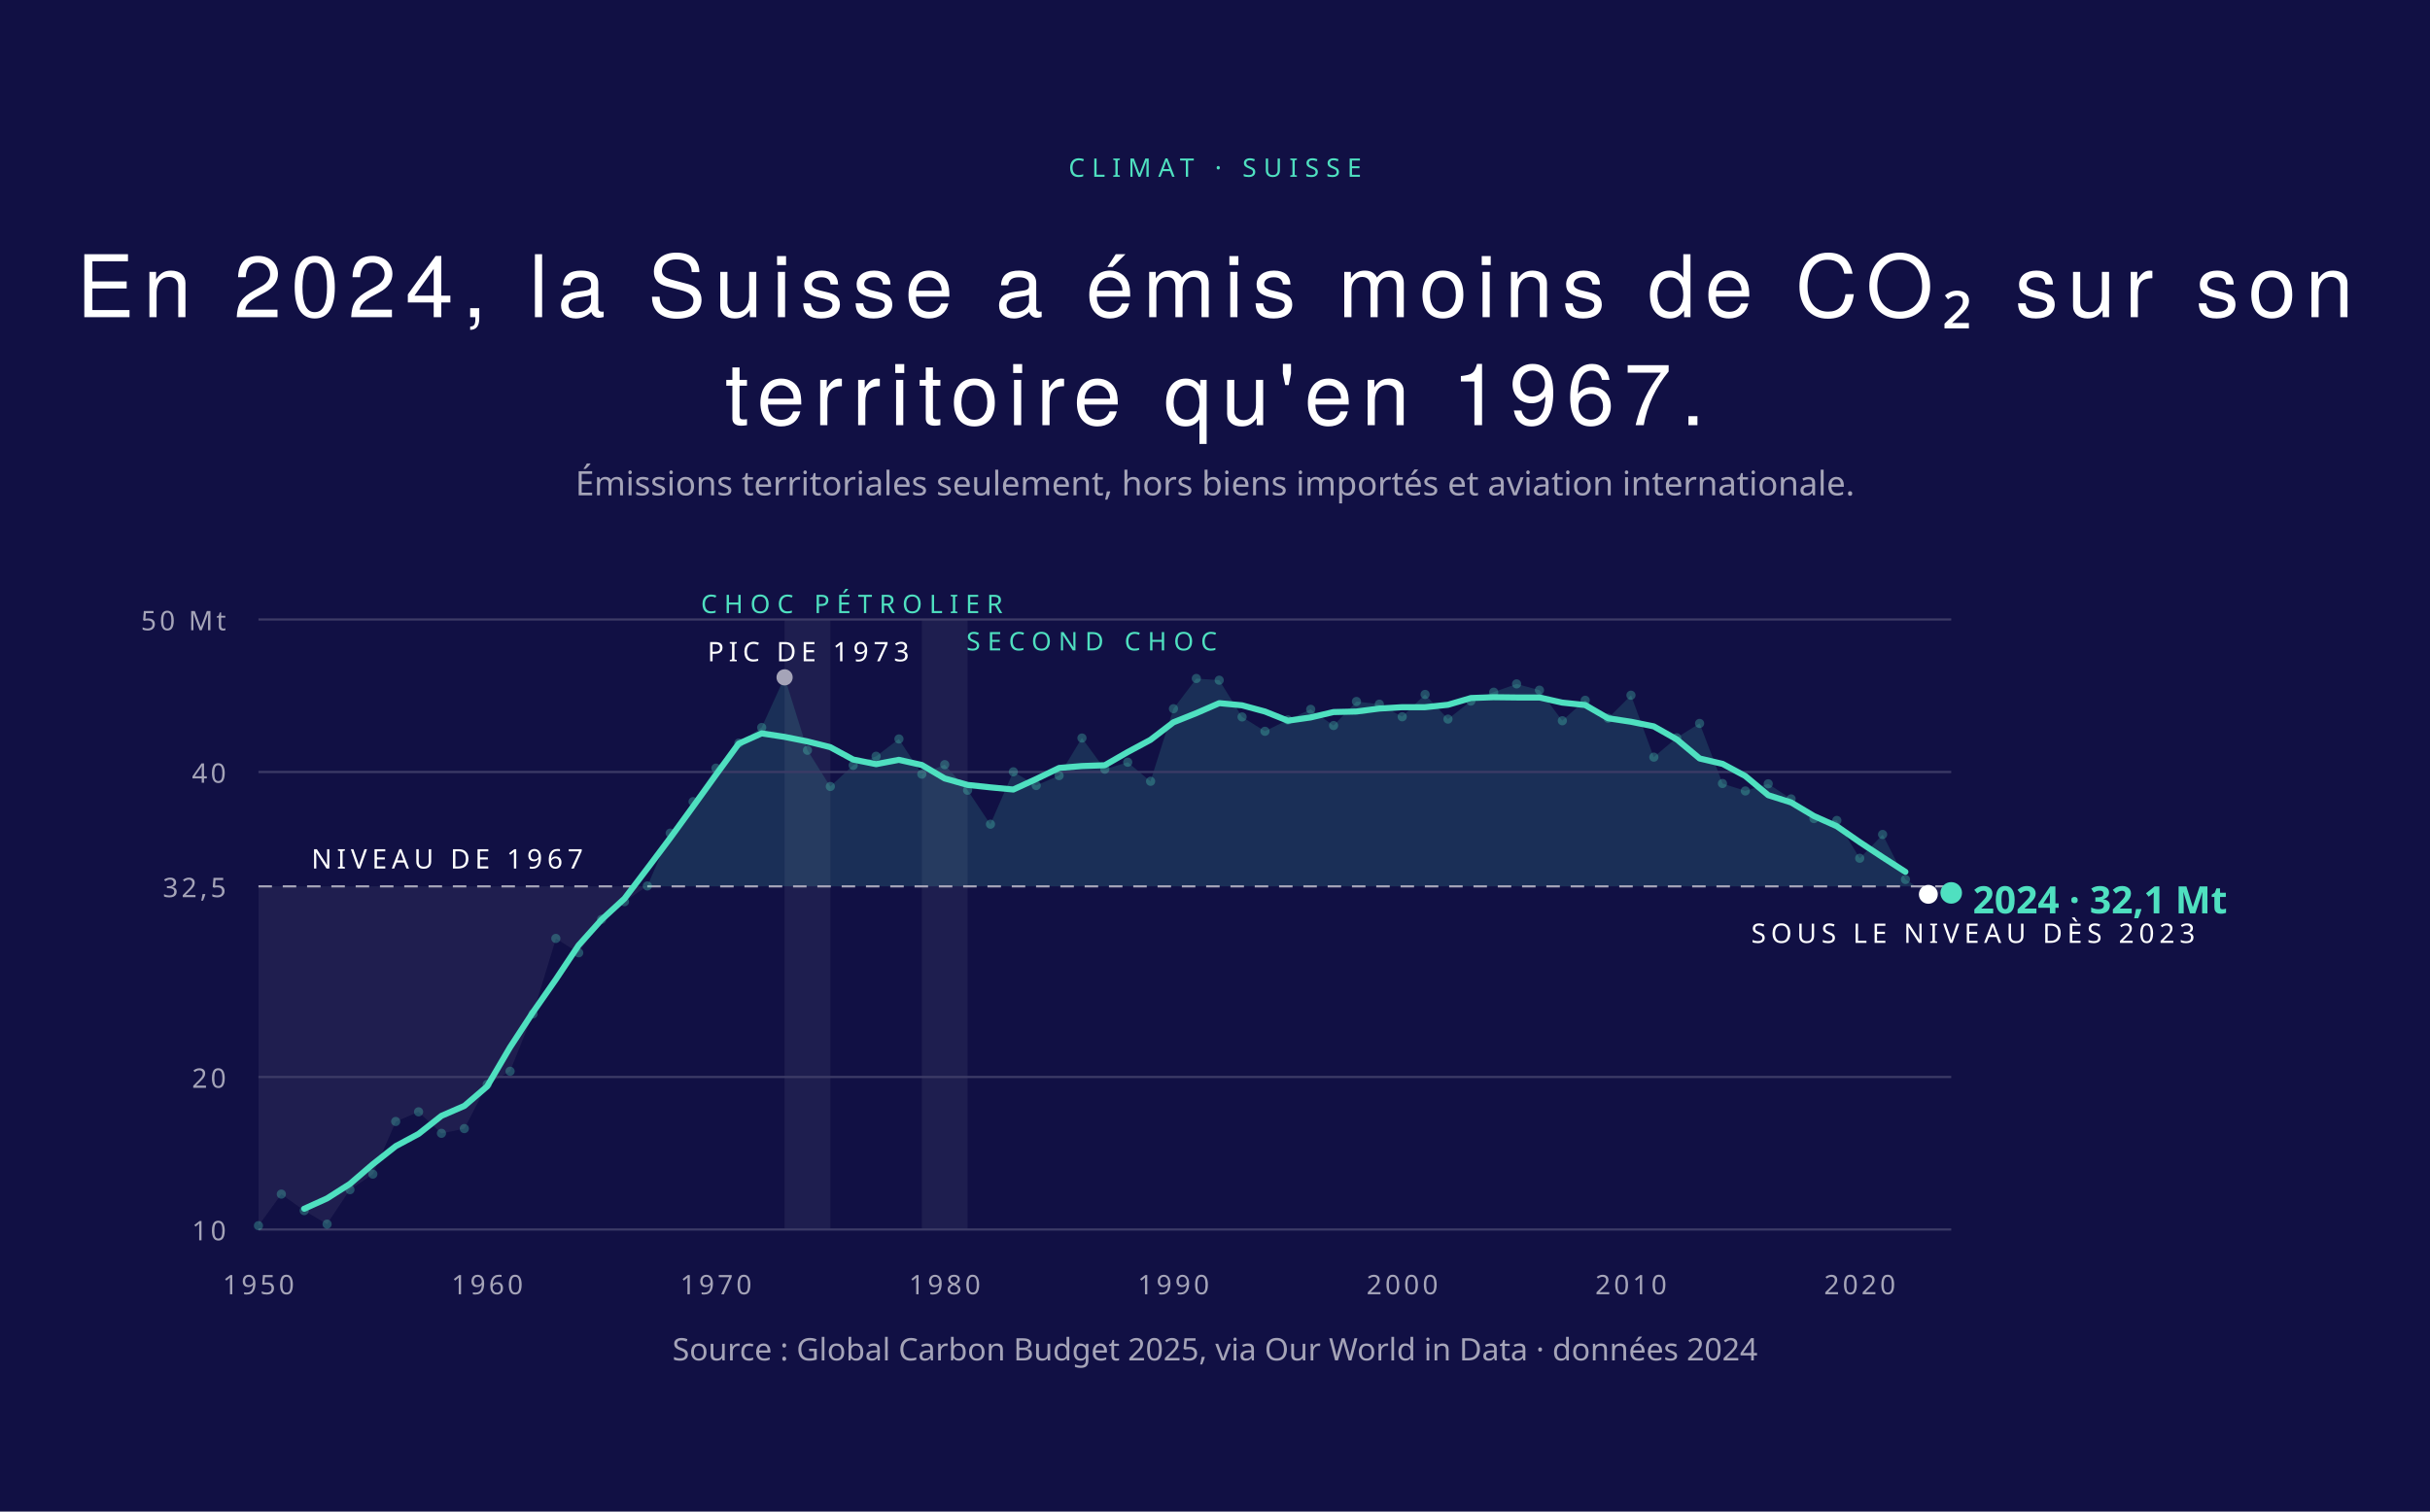
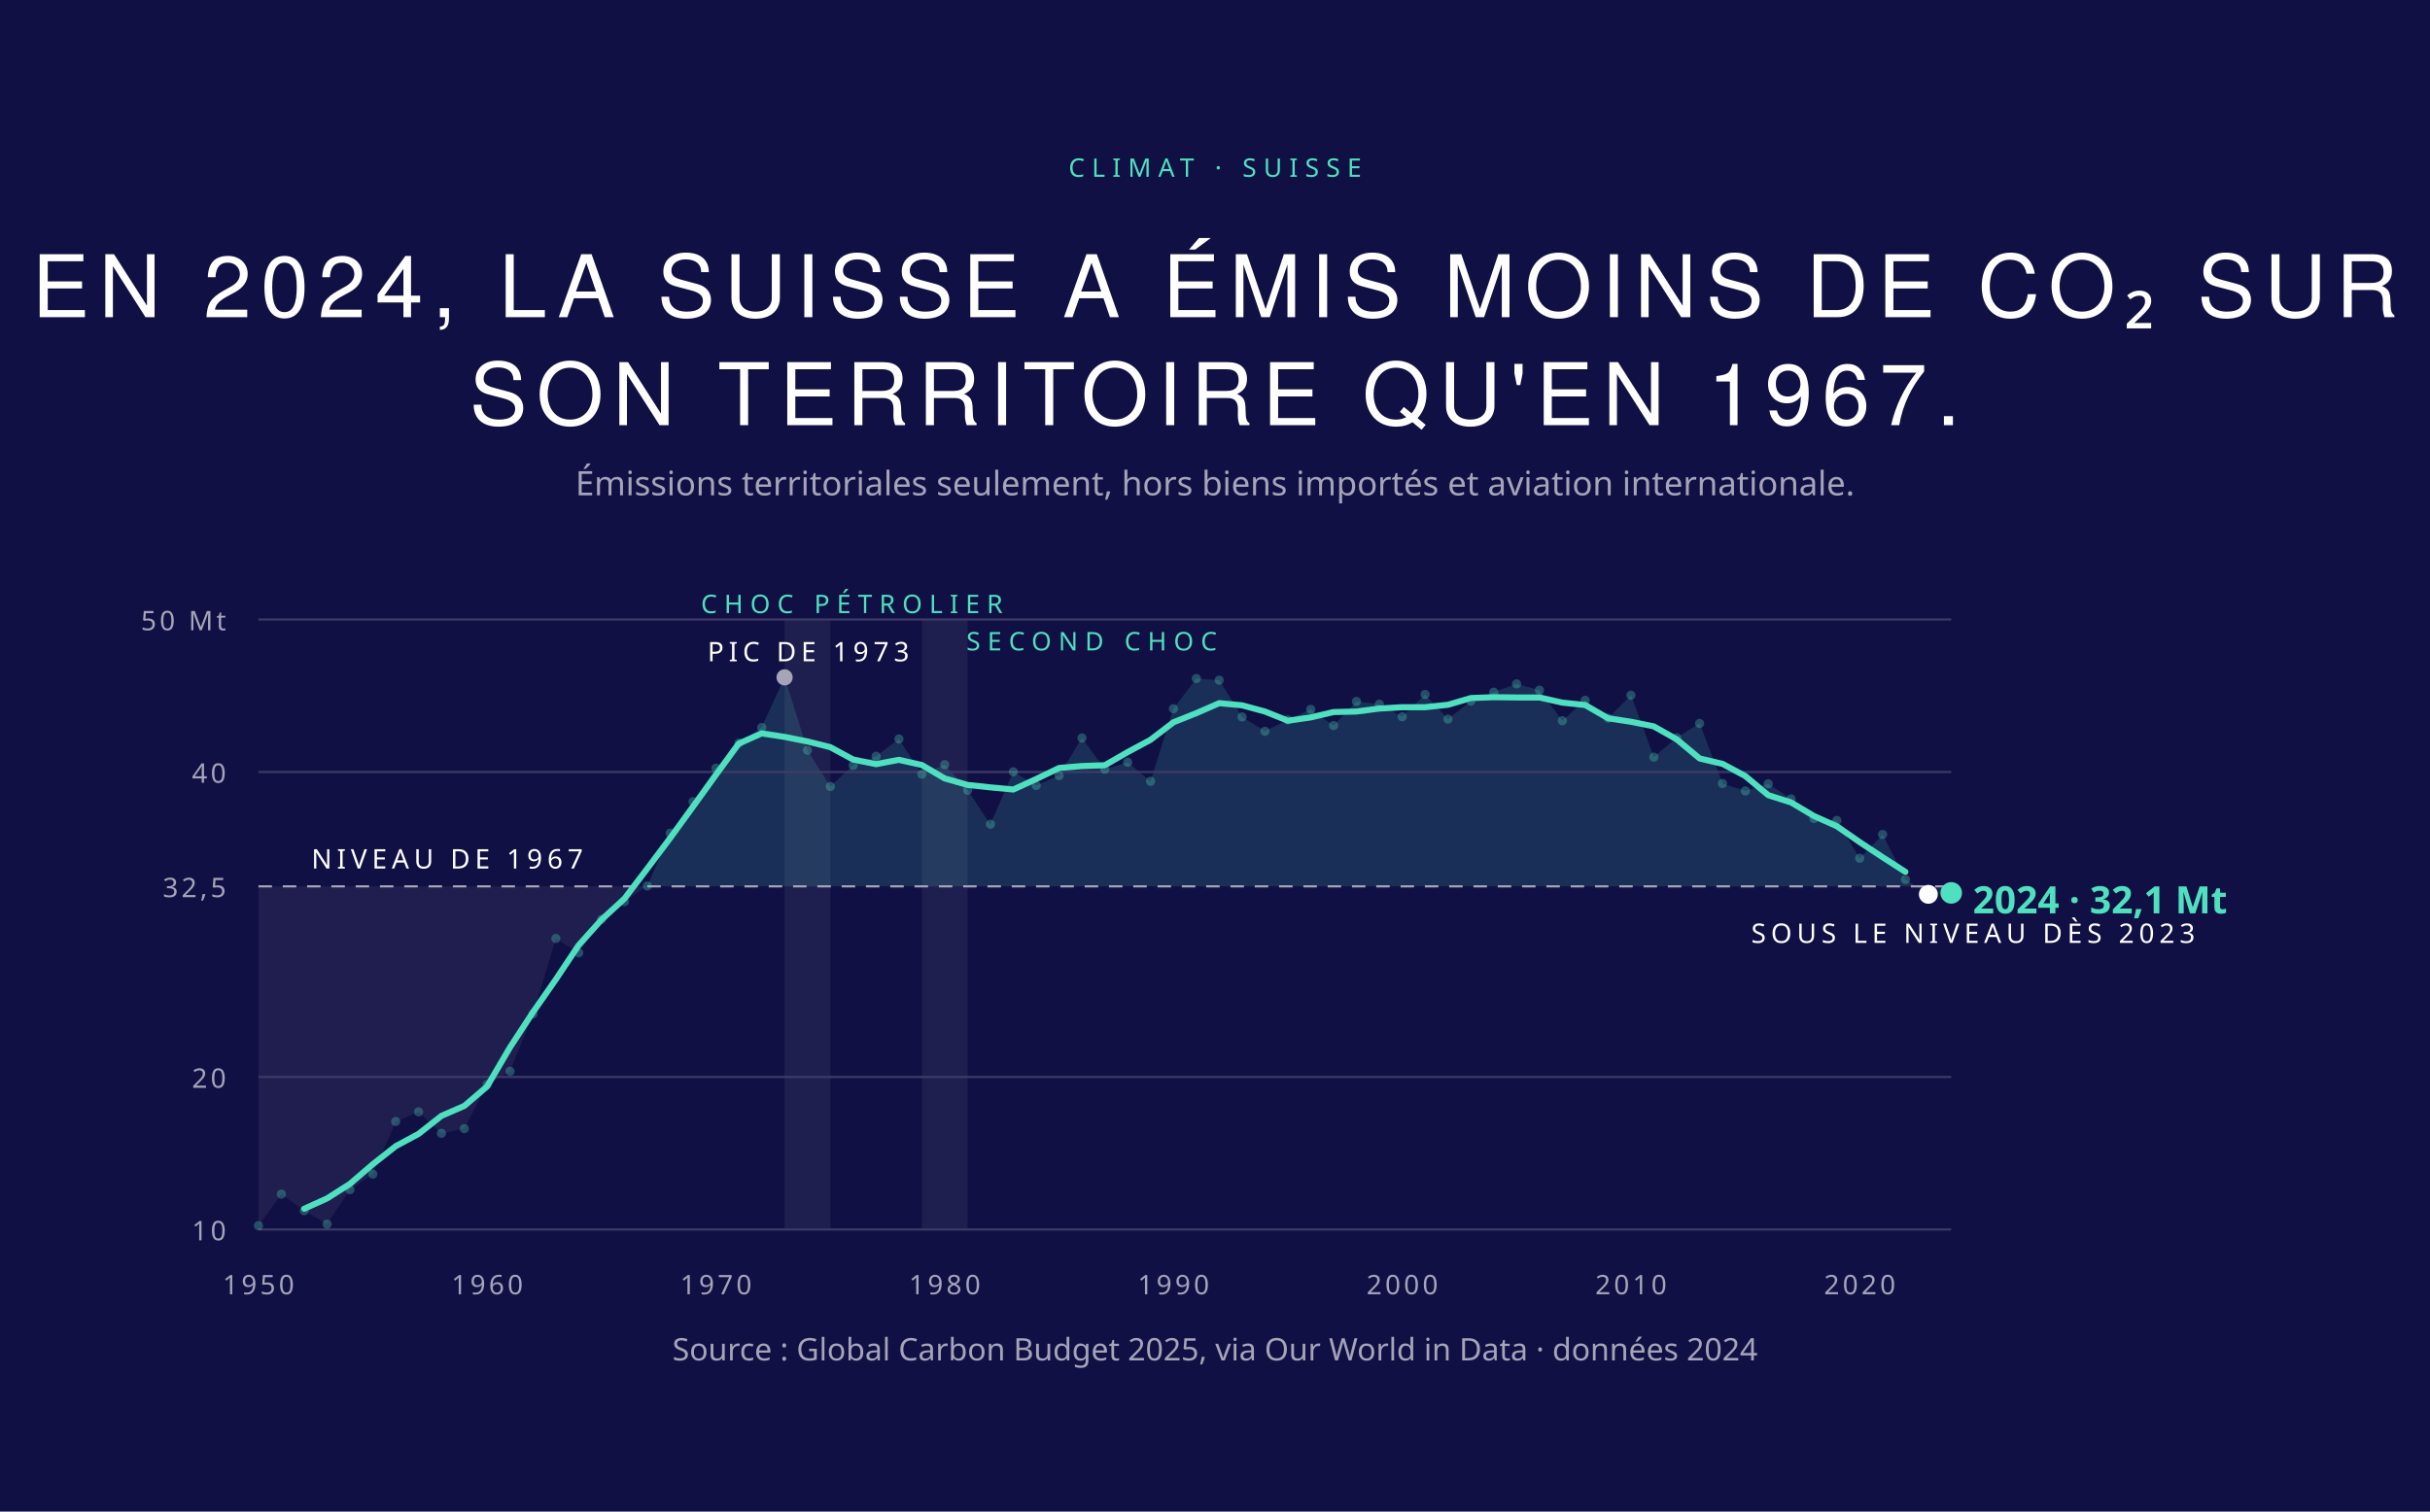
<svg xmlns="http://www.w3.org/2000/svg" width="900" height="560" viewBox="0 0 900 560" role="img">
  <defs>
    <clipPath id="above-ref">
      <rect x="95.725" y="229.5" width="626.949" height="98.875" />
    </clipPath>
    <clipPath id="below-ref">
      <rect x="95.725" y="328.375" width="626.949" height="127.125" />
    </clipPath>
  </defs>
  <rect x="0" y="0" width="900" height="560" fill="#111044" />
  <text x="450" y="65.5" fill="#4FE0C0" font-family="Futura" font-size="9.5" font-weight="500" letter-spacing="2.6" text-anchor="middle">CLIMAT · SUISSE</text>
-   <text x="450" y="117.5" fill="#FFFFFF" font-family="Helvetica Neue" font-size="32" font-weight="400" font-style="normal" letter-spacing="3.4" text-anchor="middle">En 2024, la Suisse a émis moins de CO₂ sur son</text>
-   <text x="450" y="157.5" fill="#FFFFFF" font-family="Helvetica Neue" font-size="32" font-weight="400" font-style="normal" letter-spacing="3.4" text-anchor="middle">territoire qu'en 1967.</text>
+   <text x="450" y="117.5" fill="#FFFFFF" font-family="Helvetica Neue" font-size="32" font-weight="400" font-style="normal" letter-spacing="3.4" text-anchor="middle">EN 2024, LA SUISSE A ÉMIS MOINS DE CO₂ SUR</text>
+   <text x="450" y="157.5" fill="#FFFFFF" font-family="Helvetica Neue" font-size="32" font-weight="400" font-style="normal" letter-spacing="3.4" text-anchor="middle">SON TERRITOIRE QU'EN 1967.</text>
  <text x="450" y="183.5" fill="#a5a4b8" font-family="Avenir Next" font-size="12.5" font-weight="400" font-style="normal" text-anchor="middle">Émissions territoriales seulement, hors biens importés et aviation internationale.</text>
  <text x="450" y="504" fill="#a5a4b8" font-family="Avenir Next" font-size="11.5" font-weight="400" font-style="normal" text-anchor="middle">Source : Global Carbon Budget 2025, via Our World in Data · données 2024</text>
  <rect x="290.587" y="229.5" width="16.945" height="226" fill="#a5a4b8" opacity="0.09" />
  <rect x="341.421" y="229.5" width="16.945" height="226" fill="#a5a4b8" opacity="0.09" />
  <g>
    <path d="M95.7,454.1L104.2,442.4L112.7,448.5L121.1,453.5L129.6,440.7L138.1,435L146.6,415.5L155,411.9L163.5,419.9L172,418.1L180.4,401.8L188.9,396.9L197.4,375.6L205.9,347.7L214.3,353L222.8,340.6L231.3,334L239.8,328.2L248.2,308.7L256.7,297L265.2,284.6L273.6,275.3L282.1,269.5L290.6,250.9L299.1,278L307.5,291.4L316,283.5L324.5,280.2L332.9,273.8L341.4,286.8L349.9,283.3L358.4,292.8L366.8,305.4L375.3,285.9L383.8,291L392.3,287.3L400.7,273.4L409.2,285L417.7,282.4L426.1,289.5L434.6,262.6L443.1,251.4L451.6,252L460,265.6L468.5,270.9L477,266.7L485.4,262.8L493.9,268.8L502.4,259.9L510.9,260.9L519.3,265.5L527.8,257.3L536.3,266.4L544.8,259.7L553.2,256.4L561.7,253.4L570.2,255.7L578.6,267L587.1,259.4L595.6,266.1L604.1,257.6L612.5,280.5L621,273.3L629.5,268L638,290.3L646.4,293L654.9,290.4L663.4,296L671.8,303.3L680.3,304L688.8,318L697.3,309.2L705.7,325.8L714.2,331.3L722.7,330.8L722.7,328.4L714.2,328.4L705.7,328.4L697.3,328.4L688.8,328.4L680.3,328.4L671.8,328.4L663.4,328.4L654.9,328.4L646.4,328.4L638,328.4L629.5,328.4L621,328.4L612.5,328.4L604.1,328.4L595.6,328.4L587.1,328.4L578.6,328.4L570.2,328.4L561.7,328.4L553.2,328.4L544.8,328.4L536.3,328.4L527.8,328.4L519.3,328.4L510.9,328.4L502.4,328.4L493.9,328.4L485.4,328.4L477,328.4L468.5,328.4L460,328.4L451.6,328.4L443.1,328.4L434.6,328.4L426.1,328.4L417.7,328.4L409.2,328.4L400.7,328.4L392.3,328.4L383.8,328.4L375.3,328.4L366.8,328.4L358.4,328.4L349.9,328.4L341.4,328.4L332.9,328.4L324.5,328.4L316,328.4L307.5,328.4L299.1,328.4L290.6,328.4L282.1,328.4L273.6,328.4L265.2,328.4L256.7,328.4L248.2,328.4L239.8,328.4L231.3,328.4L222.8,328.4L214.3,328.4L205.9,328.4L197.4,328.4L188.9,328.4L180.4,328.4L172,328.4L163.5,328.4L155,328.4L146.6,328.4L138.1,328.4L129.6,328.4L121.1,328.4L112.7,328.4L104.2,328.4L95.7,328.4Z" fill="#4FE0C0" opacity="0.15" clip-path="url(#above-ref)" />
    <path d="M95.7,454.1L104.2,442.4L112.7,448.5L121.1,453.5L129.6,440.7L138.1,435L146.6,415.5L155,411.9L163.5,419.9L172,418.1L180.4,401.8L188.9,396.9L197.4,375.6L205.9,347.7L214.3,353L222.8,340.6L231.3,334L239.8,328.2L248.2,308.7L256.7,297L265.2,284.6L273.6,275.3L282.1,269.5L290.6,250.9L299.1,278L307.5,291.4L316,283.5L324.5,280.2L332.9,273.8L341.4,286.8L349.9,283.3L358.4,292.8L366.8,305.4L375.3,285.9L383.8,291L392.3,287.3L400.7,273.4L409.2,285L417.7,282.4L426.1,289.5L434.6,262.6L443.1,251.4L451.6,252L460,265.6L468.5,270.9L477,266.7L485.4,262.8L493.9,268.8L502.4,259.9L510.9,260.9L519.3,265.5L527.8,257.3L536.3,266.4L544.8,259.7L553.2,256.4L561.7,253.4L570.2,255.7L578.6,267L587.1,259.4L595.6,266.1L604.1,257.6L612.5,280.5L621,273.3L629.5,268L638,290.3L646.4,293L654.9,290.4L663.4,296L671.8,303.3L680.3,304L688.8,318L697.3,309.2L705.7,325.8L714.2,331.3L722.7,330.8L722.7,328.4L714.2,328.4L705.7,328.4L697.3,328.4L688.8,328.4L680.3,328.4L671.8,328.4L663.4,328.4L654.9,328.4L646.4,328.4L638,328.4L629.5,328.4L621,328.4L612.5,328.4L604.1,328.4L595.6,328.4L587.1,328.4L578.6,328.4L570.2,328.4L561.7,328.4L553.2,328.4L544.8,328.4L536.3,328.4L527.8,328.4L519.3,328.4L510.9,328.4L502.4,328.4L493.9,328.4L485.4,328.4L477,328.4L468.5,328.4L460,328.4L451.6,328.4L443.1,328.4L434.6,328.4L426.1,328.4L417.7,328.4L409.2,328.4L400.7,328.4L392.3,328.4L383.8,328.4L375.3,328.4L366.8,328.4L358.4,328.4L349.9,328.4L341.4,328.4L332.9,328.4L324.5,328.4L316,328.4L307.5,328.4L299.1,328.4L290.6,328.4L282.1,328.4L273.6,328.4L265.2,328.4L256.7,328.4L248.2,328.4L239.8,328.4L231.3,328.4L222.8,328.4L214.3,328.4L205.9,328.4L197.4,328.4L188.9,328.4L180.4,328.4L172,328.4L163.5,328.4L155,328.4L146.6,328.4L138.1,328.4L129.6,328.4L121.1,328.4L112.7,328.4L104.2,328.4L95.7,328.4Z" fill="#a5a4b8" opacity="0.1" clip-path="url(#below-ref)" />
  </g>
  <g>
    <line x1="95.725" x2="722.674" y1="455.5" y2="455.5" stroke="#3c3b66" stroke-width="0.8" />
    <text x="83.725" y="459.5" fill="#a5a4b8" font-family="Futura" font-size="10" font-weight="400" letter-spacing="1.2" text-anchor="end">10</text>
  </g>
  <g>
    <line x1="95.725" x2="722.674" y1="399" y2="399" stroke="#3c3b66" stroke-width="0.8" />
    <text x="83.725" y="403" fill="#a5a4b8" font-family="Futura" font-size="10" font-weight="400" letter-spacing="1.2" text-anchor="end">20</text>
  </g>
  <g>
    <text x="83.725" y="332.375" fill="#a5a4b8" font-family="Futura" font-size="10" font-weight="400" letter-spacing="1.2" text-anchor="end">32,5</text>
  </g>
  <g>
    <line x1="95.725" x2="722.674" y1="286" y2="286" stroke="#3c3b66" stroke-width="0.8" />
    <text x="83.725" y="290" fill="#a5a4b8" font-family="Futura" font-size="10" font-weight="400" letter-spacing="1.2" text-anchor="end">40</text>
  </g>
  <g>
    <line x1="95.725" x2="722.674" y1="229.5" y2="229.5" stroke="#3c3b66" stroke-width="0.8" />
    <text x="83.725" y="233.5" fill="#a5a4b8" font-family="Futura" font-size="10" font-weight="400" letter-spacing="1.2" text-anchor="end">50 Mt</text>
  </g>
  <text x="95.725" y="479.5" fill="#a5a4b8" font-family="Futura" font-size="10" font-weight="400" letter-spacing="1.2" text-anchor="middle">1950</text>
  <text x="180.447" y="479.5" fill="#a5a4b8" font-family="Futura" font-size="10" font-weight="400" letter-spacing="1.2" text-anchor="middle">1960</text>
  <text x="265.17" y="479.5" fill="#a5a4b8" font-family="Futura" font-size="10" font-weight="400" letter-spacing="1.2" text-anchor="middle">1970</text>
  <text x="349.893" y="479.5" fill="#a5a4b8" font-family="Futura" font-size="10" font-weight="400" letter-spacing="1.2" text-anchor="middle">1980</text>
  <text x="434.616" y="479.5" fill="#a5a4b8" font-family="Futura" font-size="10" font-weight="400" letter-spacing="1.2" text-anchor="middle">1990</text>
  <text x="519.339" y="479.5" fill="#a5a4b8" font-family="Futura" font-size="10" font-weight="400" letter-spacing="1.2" text-anchor="middle">2000</text>
  <text x="604.062" y="479.5" fill="#a5a4b8" font-family="Futura" font-size="10" font-weight="400" letter-spacing="1.2" text-anchor="middle">2010</text>
  <text x="688.785" y="479.5" fill="#a5a4b8" font-family="Futura" font-size="10" font-weight="400" letter-spacing="1.2" text-anchor="middle">2020</text>
  <line x1="95.725" x2="722.674" y1="328.375" y2="328.375" stroke="#a5a4b8" stroke-width="0.8" stroke-dasharray="5 4" />
  <g>
    <circle cx="95.725" cy="454.081" r="1.7" fill="#4FE0C0" opacity="0.3" />
    <circle cx="104.197" cy="442.389" r="1.7" fill="#4FE0C0" opacity="0.3" />
    <circle cx="112.669" cy="448.498" r="1.7" fill="#4FE0C0" opacity="0.3" />
    <circle cx="121.141" cy="453.513" r="1.7" fill="#4FE0C0" opacity="0.3" />
    <circle cx="129.614" cy="440.745" r="1.7" fill="#4FE0C0" opacity="0.3" />
    <circle cx="138.086" cy="434.976" r="1.7" fill="#4FE0C0" opacity="0.3" />
    <circle cx="146.558" cy="415.481" r="1.7" fill="#4FE0C0" opacity="0.3" />
    <circle cx="155.031" cy="411.904" r="1.7" fill="#4FE0C0" opacity="0.3" />
    <circle cx="163.503" cy="419.866" r="1.7" fill="#4FE0C0" opacity="0.3" />
    <circle cx="171.975" cy="418.117" r="1.7" fill="#4FE0C0" opacity="0.3" />
    <circle cx="180.447" cy="401.751" r="1.7" fill="#4FE0C0" opacity="0.3" />
    <circle cx="188.92" cy="396.878" r="1.7" fill="#4FE0C0" opacity="0.3" />
    <circle cx="197.392" cy="375.639" r="1.7" fill="#4FE0C0" opacity="0.3" />
    <circle cx="205.864" cy="347.67" r="1.7" fill="#4FE0C0" opacity="0.3" />
    <circle cx="214.337" cy="352.988" r="1.7" fill="#4FE0C0" opacity="0.3" />
    <circle cx="222.809" cy="340.579" r="1.7" fill="#4FE0C0" opacity="0.3" />
    <circle cx="231.281" cy="334.044" r="1.7" fill="#4FE0C0" opacity="0.3" />
    <circle cx="239.754" cy="328.222" r="1.7" fill="#4FE0C0" opacity="0.3" />
    <circle cx="248.226" cy="308.664" r="1.7" fill="#4FE0C0" opacity="0.3" />
    <circle cx="256.698" cy="296.993" r="1.7" fill="#4FE0C0" opacity="0.3" />
    <circle cx="265.17" cy="284.578" r="1.7" fill="#4FE0C0" opacity="0.3" />
    <circle cx="273.643" cy="275.3" r="1.7" fill="#4FE0C0" opacity="0.3" />
    <circle cx="282.115" cy="269.523" r="1.7" fill="#4FE0C0" opacity="0.3" />
    <circle cx="290.587" cy="250.942" r="1.7" fill="#4FE0C0" opacity="0.3" />
    <circle cx="299.06" cy="277.951" r="1.7" fill="#4FE0C0" opacity="0.3" />
    <circle cx="307.532" cy="291.37" r="1.7" fill="#4FE0C0" opacity="0.3" />
    <circle cx="316.004" cy="283.544" r="1.7" fill="#4FE0C0" opacity="0.3" />
    <circle cx="324.476" cy="280.176" r="1.7" fill="#4FE0C0" opacity="0.3" />
    <circle cx="332.949" cy="273.767" r="1.7" fill="#4FE0C0" opacity="0.3" />
    <circle cx="341.421" cy="286.802" r="1.7" fill="#4FE0C0" opacity="0.3" />
    <circle cx="349.893" cy="283.278" r="1.7" fill="#4FE0C0" opacity="0.3" />
    <circle cx="358.366" cy="292.769" r="1.7" fill="#4FE0C0" opacity="0.3" />
    <circle cx="366.838" cy="305.352" r="1.7" fill="#4FE0C0" opacity="0.3" />
    <circle cx="375.31" cy="285.94" r="1.7" fill="#4FE0C0" opacity="0.3" />
    <circle cx="383.782" cy="291.019" r="1.7" fill="#4FE0C0" opacity="0.3" />
    <circle cx="392.255" cy="287.343" r="1.7" fill="#4FE0C0" opacity="0.3" />
    <circle cx="400.727" cy="273.423" r="1.7" fill="#4FE0C0" opacity="0.3" />
    <circle cx="409.199" cy="284.971" r="1.7" fill="#4FE0C0" opacity="0.3" />
    <circle cx="417.672" cy="282.385" r="1.7" fill="#4FE0C0" opacity="0.3" />
    <circle cx="426.144" cy="289.455" r="1.7" fill="#4FE0C0" opacity="0.3" />
    <circle cx="434.616" cy="262.56" r="1.7" fill="#4FE0C0" opacity="0.3" />
    <circle cx="443.088" cy="251.361" r="1.7" fill="#4FE0C0" opacity="0.3" />
    <circle cx="451.561" cy="251.998" r="1.7" fill="#4FE0C0" opacity="0.3" />
    <circle cx="460.033" cy="265.605" r="1.7" fill="#4FE0C0" opacity="0.3" />
    <circle cx="468.505" cy="270.926" r="1.7" fill="#4FE0C0" opacity="0.3" />
    <circle cx="476.978" cy="266.712" r="1.7" fill="#4FE0C0" opacity="0.3" />
    <circle cx="485.45" cy="262.796" r="1.7" fill="#4FE0C0" opacity="0.3" />
    <circle cx="493.922" cy="268.788" r="1.7" fill="#4FE0C0" opacity="0.3" />
    <circle cx="502.394" cy="259.883" r="1.7" fill="#4FE0C0" opacity="0.3" />
    <circle cx="510.867" cy="260.877" r="1.7" fill="#4FE0C0" opacity="0.3" />
    <circle cx="519.339" cy="265.544" r="1.7" fill="#4FE0C0" opacity="0.3" />
    <circle cx="527.811" cy="257.27" r="1.7" fill="#4FE0C0" opacity="0.3" />
    <circle cx="536.284" cy="266.411" r="1.7" fill="#4FE0C0" opacity="0.3" />
    <circle cx="544.756" cy="259.724" r="1.7" fill="#4FE0C0" opacity="0.3" />
    <circle cx="553.228" cy="256.444" r="1.7" fill="#4FE0C0" opacity="0.3" />
    <circle cx="561.701" cy="253.365" r="1.7" fill="#4FE0C0" opacity="0.3" />
    <circle cx="570.173" cy="255.688" r="1.7" fill="#4FE0C0" opacity="0.3" />
    <circle cx="578.645" cy="267.019" r="1.7" fill="#4FE0C0" opacity="0.3" />
    <circle cx="587.117" cy="259.44" r="1.7" fill="#4FE0C0" opacity="0.3" />
    <circle cx="595.59" cy="266.079" r="1.7" fill="#4FE0C0" opacity="0.3" />
    <circle cx="604.062" cy="257.56" r="1.7" fill="#4FE0C0" opacity="0.3" />
    <circle cx="612.534" cy="280.501" r="1.7" fill="#4FE0C0" opacity="0.3" />
    <circle cx="621.007" cy="273.332" r="1.7" fill="#4FE0C0" opacity="0.3" />
    <circle cx="629.479" cy="268.016" r="1.7" fill="#4FE0C0" opacity="0.3" />
    <circle cx="637.951" cy="290.271" r="1.7" fill="#4FE0C0" opacity="0.3" />
    <circle cx="646.423" cy="293.028" r="1.7" fill="#4FE0C0" opacity="0.3" />
    <circle cx="654.896" cy="290.38" r="1.7" fill="#4FE0C0" opacity="0.3" />
    <circle cx="663.368" cy="295.978" r="1.7" fill="#4FE0C0" opacity="0.3" />
    <circle cx="671.84" cy="303.26" r="1.7" fill="#4FE0C0" opacity="0.3" />
    <circle cx="680.313" cy="303.954" r="1.7" fill="#4FE0C0" opacity="0.3" />
    <circle cx="688.785" cy="317.961" r="1.7" fill="#4FE0C0" opacity="0.3" />
    <circle cx="697.257" cy="309.151" r="1.7" fill="#4FE0C0" opacity="0.3" />
    <circle cx="705.729" cy="325.829" r="1.7" fill="#4FE0C0" opacity="0.3" />
    <circle cx="714.202" cy="331.327" r="1.7" fill="#4FE0C0" opacity="0.3" />
    <circle cx="722.674" cy="330.795" r="1.7" fill="#4FE0C0" opacity="0.3" />
    <path d="M112.7,447.8L121.1,444L129.6,438.6L138.1,431.3L146.6,424.6L155,420.1L163.5,413.4L172,409.7L180.4,402.5L188.9,388L197.4,375L205.9,362.8L214.3,350.2L222.8,340.7L231.3,332.9L239.8,321.7L248.2,310.5L256.7,298.8L265.2,287L273.6,275.5L282.1,271.7L290.6,273L299.1,274.7L307.5,276.8L316,281.4L324.5,283.1L332.9,281.5L341.4,283.4L349.9,288.4L358.4,290.8L366.8,291.7L375.3,292.5L383.8,288.6L392.3,284.5L400.7,283.8L409.2,283.5L417.7,278.6L426.1,274.1L434.6,267.6L443.1,264.2L451.6,260.5L460,261.3L468.5,263.6L477,267L485.4,265.8L493.9,263.8L502.4,263.6L510.9,262.5L519.3,262L527.8,262L536.3,261.1L544.8,258.6L553.2,258.3L561.7,258.4L570.2,258.4L578.6,260.3L587.1,261.2L595.6,266.1L604.1,267.4L612.5,269.1L621,273.9L629.5,281L638,283L646.4,287.5L654.9,294.6L663.4,297.3L671.8,302.3L680.3,306.1L688.8,312L697.3,317.6L705.7,323" fill="none" stroke="#4FE0C0" stroke-width="2.25" stroke-linejoin="round" stroke-linecap="round" />
  </g>
  <circle cx="290.587" cy="250.942" r="3" fill="#a5a4b8" />
  <circle cx="722.674" cy="330.795" r="4" fill="#4FE0C0" />
  <circle cx="714.202" cy="331.327" r="3.5" fill="#FFFFFF" />
  <text x="259.601" y="227.138" fill="#4FE0C0" font-family="Futura" font-size="9.5" font-weight="500" font-style="normal" letter-spacing="2.6">CHOC PÉTROLIER</text>
  <text x="357.893" y="240.957" fill="#4FE0C0" font-family="Futura" font-size="9.5" font-weight="500" font-style="normal" letter-spacing="2.6">SECOND CHOC</text>
  <text x="648.591" y="349.327" fill="#FFFFFF" font-family="Futura" font-size="10" font-weight="500" font-style="normal" letter-spacing="1.8">SOUS LE NIVEAU DÈS 2023</text>
  <text x="115.351" y="321.757" fill="#FFFFFF" font-family="Futura" font-size="10" font-weight="500" font-style="normal" letter-spacing="1.8">NIVEAU DE 1967</text>
  <text x="262.042" y="244.998" fill="#FFFFFF" font-family="Futura" font-size="10" font-weight="500" font-style="normal" letter-spacing="1.8">PIC DE 1973</text>
  <text x="730.674" y="338.383" fill="#4FE0C0" font-family="Futura" font-size="14" font-weight="600" font-style="normal" letter-spacing="0">2024 · 32,1 Mt</text>
</svg>
